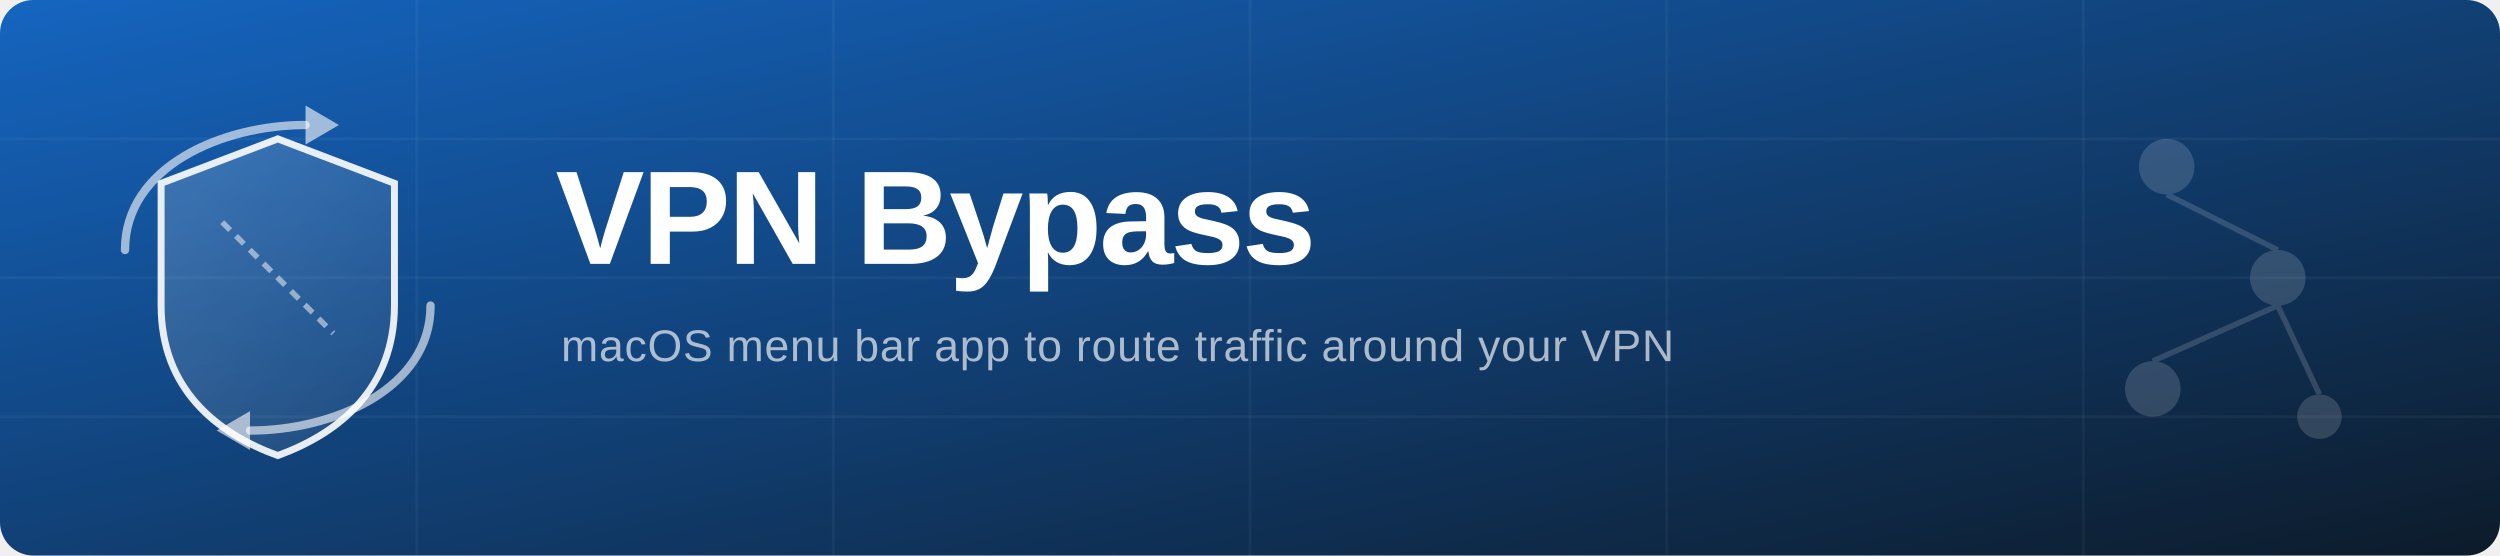
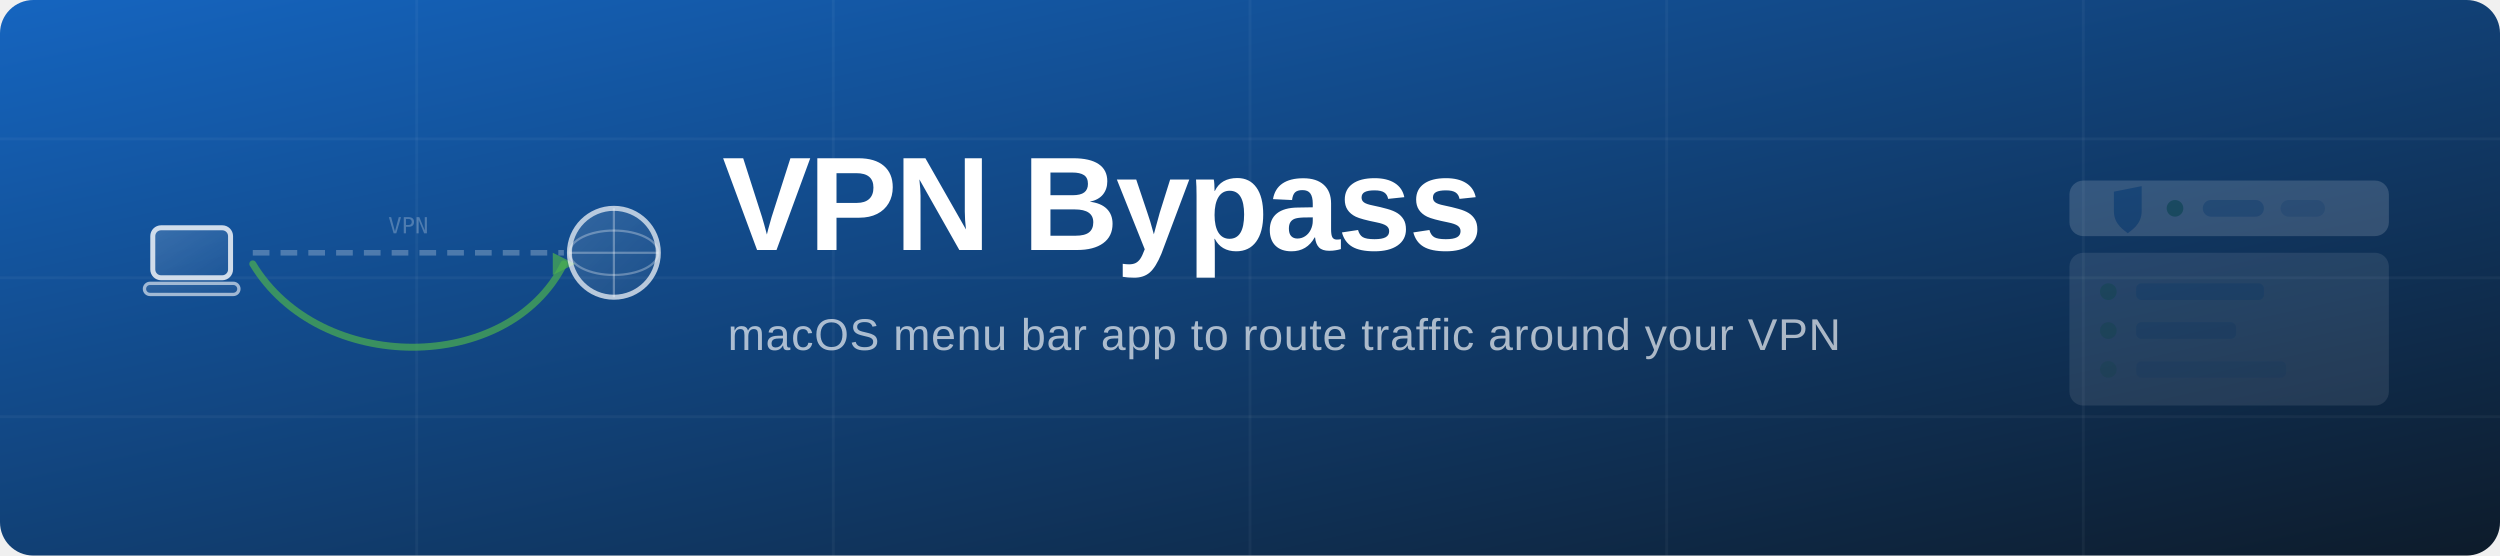
<svg xmlns="http://www.w3.org/2000/svg" viewBox="0 0 900 200" width="900" height="200">
  <defs>
    <linearGradient id="bg" x1="0%" y1="0%" x2="100%" y2="100%">
      <stop offset="0%" stop-color="#1565C0" />
      <stop offset="100%" stop-color="#0D1B2A" />
    </linearGradient>
    <linearGradient id="glow" x1="0%" y1="0%" x2="100%" y2="100%">
      <stop offset="0%" stop-color="#ffffff" stop-opacity="0.2" />
      <stop offset="100%" stop-color="#ffffff" stop-opacity="0.05" />
    </linearGradient>
  </defs>
  <rect width="900" height="200" rx="12" fill="url(#bg)" />
  <g stroke="#ffffff" stroke-opacity="0.04" stroke-width="1">
    <line x1="0" y1="50" x2="900" y2="50" />
    <line x1="0" y1="100" x2="900" y2="100" />
    <line x1="0" y1="150" x2="900" y2="150" />
    <line x1="150" y1="0" x2="150" y2="200" />
    <line x1="300" y1="0" x2="300" y2="200" />
    <line x1="450" y1="0" x2="450" y2="200" />
    <line x1="600" y1="0" x2="600" y2="200" />
    <line x1="750" y1="0" x2="750" y2="200" />
  </g>
-   <g transform="translate(100, 100)">
-     <path d="M0,-50 L42,-34 L42,10 C42,40 22,56 0,64 C-22,56 -42,40 -42,10 L-42,-34 Z" fill="url(#glow)" stroke="#ffffff" stroke-width="2.5" opacity="0.9" />
-     <path d="M-55,-10 C-55,-40 -20,-55 10,-55" fill="none" stroke="#ffffff" stroke-width="3" stroke-linecap="round" opacity="0.6" />
-     <polygon points="10,-62 22,-55 10,-48" fill="#ffffff" opacity="0.6" />
-     <path d="M55,10 C55,40 20,55 -10,55" fill="none" stroke="#ffffff" stroke-width="3" stroke-linecap="round" opacity="0.6" />
-     <polygon points="-10,48 -22,55 -10,62" fill="#ffffff" opacity="0.6" />
-     <line x1="-20" y1="-20" x2="20" y2="20" stroke="#ffffff" stroke-width="2" stroke-dasharray="4,3" opacity="0.5" />
+   <g transform="translate(55, 100)">
+     <rect x="0" y="-18" width="28" height="18" rx="3" fill="url(#glow)" stroke="#ffffff" stroke-width="1.8" opacity="0.8" />
+     <rect x="-3" y="2" width="34" height="4" rx="2" fill="url(#glow)" stroke="#ffffff" stroke-width="1.2" opacity="0.6" />
+     <line x1="36" y1="-9" x2="148" y2="-9" stroke="#ffffff" stroke-width="2" stroke-dasharray="6,4" opacity="0.25" />
+     <text x="92" y="-16" text-anchor="middle" font-family="monospace" font-size="8" fill="#ffffff" opacity="0.25">VPN</text>
+     <path d="M36,-5 C60,35 128,35 148,-5" fill="none" stroke="#4CAF50" stroke-width="2.5" stroke-linecap="round" opacity="0.7" />
+     <polygon points="144,-9 152,-5 144,-1" fill="#4CAF50" opacity="0.7" />
+     <circle cx="166" cy="-9" r="16" fill="url(#glow)" stroke="#ffffff" stroke-width="1.8" opacity="0.7" />
+     <ellipse cx="166" cy="-9" rx="16" ry="8" fill="none" stroke="#ffffff" stroke-width="0.8" opacity="0.3" />
+     <line x1="166" y1="-25" x2="166" y2="7" stroke="#ffffff" stroke-width="0.8" opacity="0.3" />
+     <line x1="150" y1="-9" x2="182" y2="-9" stroke="#ffffff" stroke-width="0.8" opacity="0.3" />
  </g>
-   <text x="200" y="95" font-family="'Segoe UI', 'Helvetica Neue', Arial, sans-serif" font-size="48" font-weight="700" fill="#ffffff" letter-spacing="-1">
+   <text x="260" y="90" font-family="'Segoe UI', 'Helvetica Neue', Arial, sans-serif" font-size="48" font-weight="700" fill="#ffffff" letter-spacing="-1">
    VPN Bypass
  </text>
-   <text x="202" y="130" font-family="'Segoe UI', 'Helvetica Neue', Arial, sans-serif" font-size="16" fill="#ffffff" opacity="0.65" letter-spacing="0.3">
+   <text x="262" y="126" font-family="'Segoe UI', 'Helvetica Neue', Arial, sans-serif" font-size="16" fill="#ffffff" opacity="0.65" letter-spacing="0.3">
    macOS menu bar app to route traffic around your VPN
  </text>
-   <g transform="translate(760, 50)" opacity="0.15">
-     <circle cx="20" cy="10" r="10" fill="#ffffff" />
-     <circle cx="60" cy="50" r="10" fill="#ffffff" />
-     <circle cx="15" cy="90" r="10" fill="#ffffff" />
-     <circle cx="75" cy="100" r="8" fill="#ffffff" />
-     <line x1="20" y1="20" x2="60" y2="40" stroke="#ffffff" stroke-width="2" />
-     <line x1="60" y1="60" x2="15" y2="80" stroke="#ffffff" stroke-width="2" />
-     <line x1="60" y1="60" x2="75" y2="92" stroke="#ffffff" stroke-width="2" />
+   <g transform="translate(745, 65)" opacity="0.15">
+     <rect x="0" y="0" width="115" height="20" rx="5" fill="#ffffff" />
+     <path d="M16,4 L26,2 L26,11 C26,16 22,18 21,19 C20,18 16,16 16,11 Z" fill="#1565C0" opacity="0.8" />
+     <circle cx="38" cy="10" r="3" fill="#4CAF50" />
+     <rect x="48" y="7" width="22" height="6" rx="3" fill="#1565C0" opacity="0.5" />
+     <rect x="76" y="7" width="16" height="6" rx="3" fill="#1565C0" opacity="0.3" />
+     <rect x="0" y="26" width="115" height="55" rx="5" fill="#ffffff" opacity="0.6" />
+     <circle cx="14" cy="40" r="3" fill="#4CAF50" opacity="0.8" />
+     <rect x="24" y="37" width="46" height="6" rx="2" fill="#1565C0" opacity="0.4" />
+     <circle cx="14" cy="54" r="3" fill="#4CAF50" opacity="0.6" />
+     <rect x="24" y="51" width="36" height="6" rx="2" fill="#1565C0" opacity="0.3" />
+     <circle cx="14" cy="68" r="3" fill="#4CAF50" opacity="0.4" />
+     <rect x="24" y="65" width="54" height="6" rx="2" fill="#1565C0" opacity="0.2" />
  </g>
</svg>
